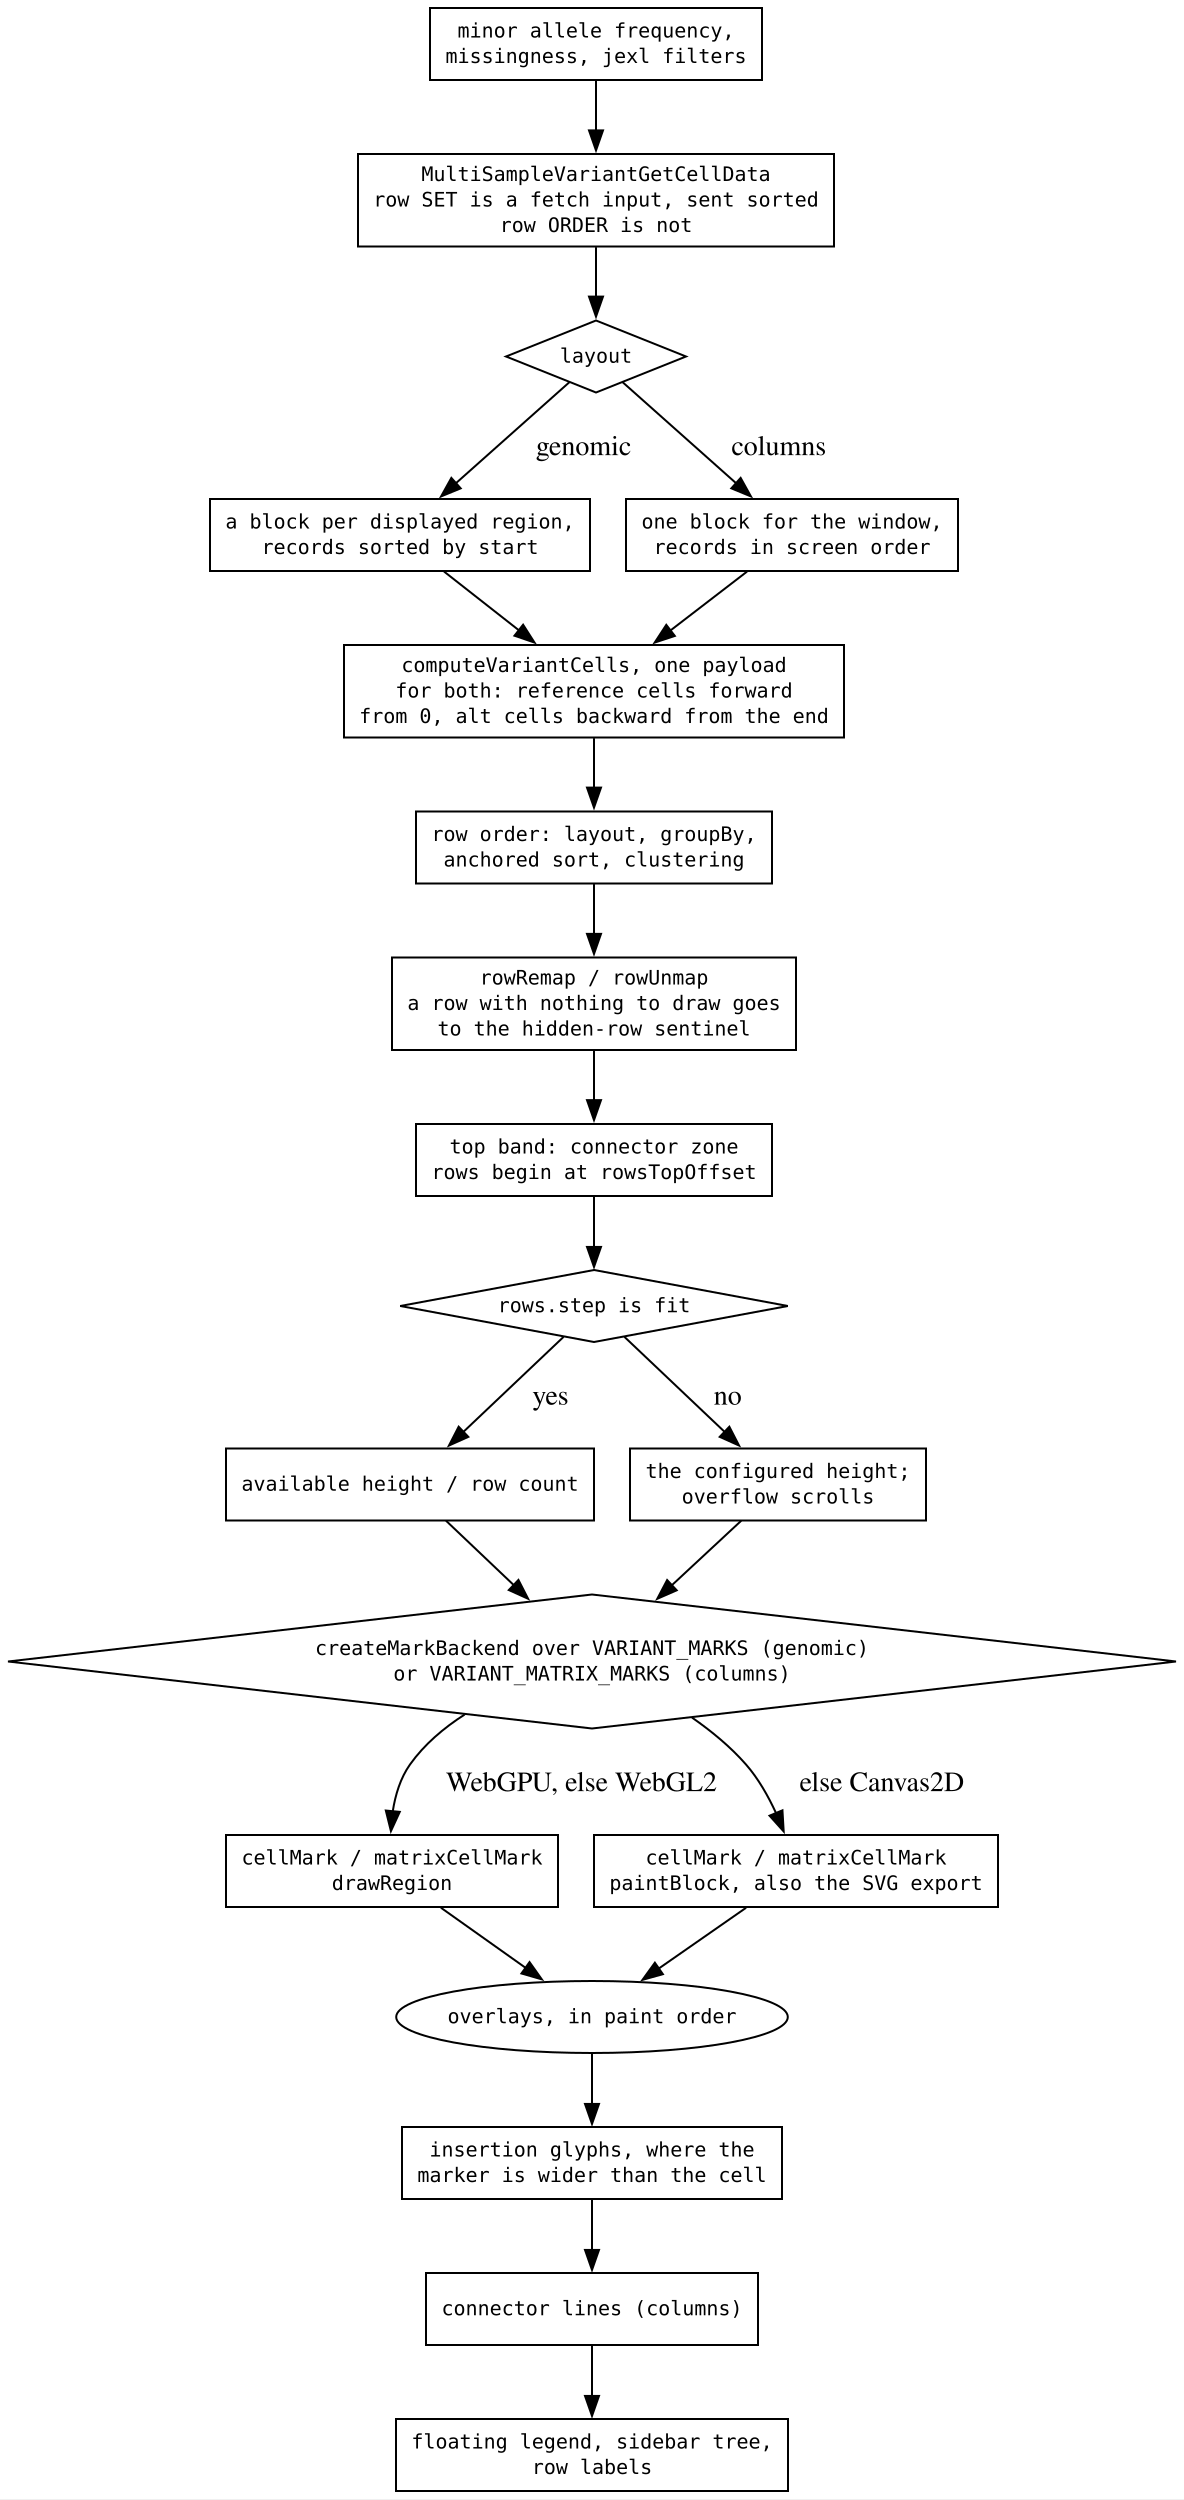
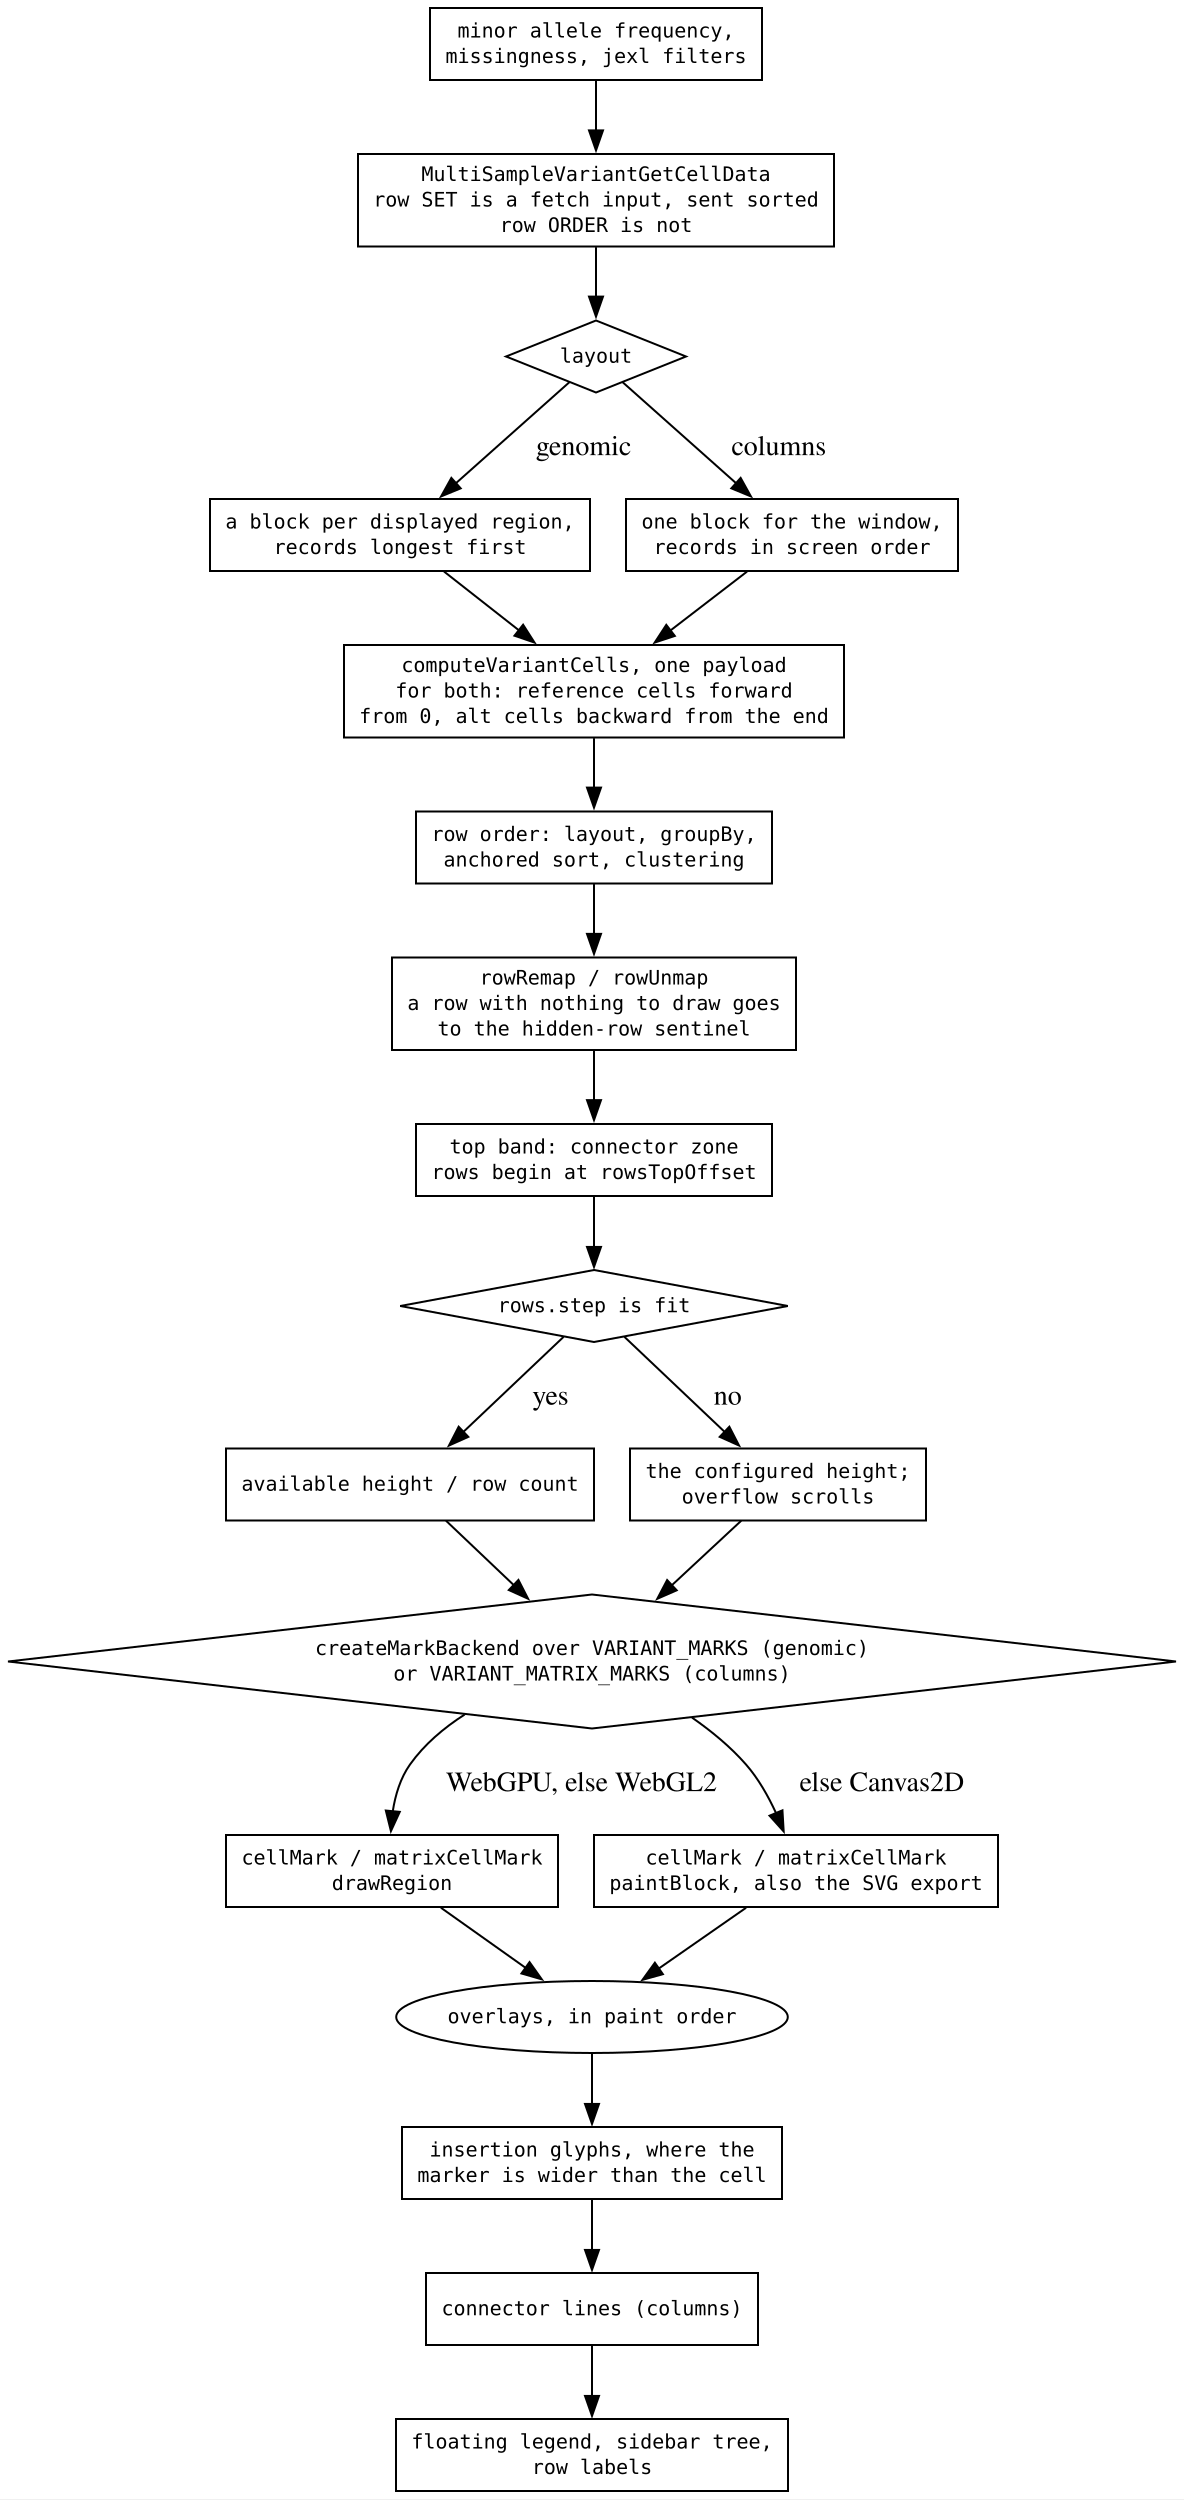
<svg xmlns="http://www.w3.org/2000/svg" width="592pt" height="1250pt" viewBox="0.00 0.00 592.00 1250.00">
  <g id="graph0" class="graph" transform="scale(1 1) rotate(0) translate(4 1245.5)">
    <polygon fill="white" stroke="none" points="-4,4 -4,-1245.5 588,-1245.5 588,4 -4,4" />
    <g id="node1" class="node">
      <polygon fill="none" stroke="black" points="294,-1085.25 249,-1067.25 294,-1049.25 339,-1067.25 294,-1085.25" />
      <text xml:space="preserve" text-anchor="middle" x="294" y="-1064.12" font-family="monospace" font-size="10.00">layout</text>
    </g>
    <g id="node6" class="node">
      <polygon fill="none" stroke="black" points="291,-996 101,-996 101,-960 291,-960 291,-996" />
      <text xml:space="preserve" text-anchor="middle" x="196" y="-981.25" font-family="monospace" font-size="10.00">a block per displayed region,</text>
-       <text xml:space="preserve" text-anchor="middle" x="196" y="-968.5" font-family="monospace" font-size="10.00">records sorted by start</text>
+       <text xml:space="preserve" text-anchor="middle" x="196" y="-968.5" font-family="monospace" font-size="10.00">records longest first</text>
    </g>
    <g id="edge3" class="edge">
      <path fill="none" stroke="black" d="M280.78,-1054.48C266.26,-1041.55 242.52,-1020.41 223.84,-1003.79" />
      <polygon fill="black" stroke="black" points="226.34,-1001.32 216.54,-997.29 221.68,-1006.55 226.34,-1001.32" />
      <text xml:space="preserve" text-anchor="middle" x="286.03" y="-1017.95" font-family="Times,serif" font-size="14.00"> genomic</text>
    </g>
    <g id="node7" class="node">
      <polygon fill="none" stroke="black" points="475,-996 309,-996 309,-960 475,-960 475,-996" />
      <text xml:space="preserve" text-anchor="middle" x="392" y="-981.25" font-family="monospace" font-size="10.00">one block for the window,</text>
      <text xml:space="preserve" text-anchor="middle" x="392" y="-968.5" font-family="monospace" font-size="10.00">records in screen order</text>
    </g>
    <g id="edge4" class="edge">
      <path fill="none" stroke="black" d="M307.22,-1054.48C321.74,-1041.55 345.48,-1020.41 364.16,-1003.79" />
      <polygon fill="black" stroke="black" points="366.32,-1006.55 371.46,-997.29 361.66,-1001.32 366.32,-1006.55" />
      <text xml:space="preserve" text-anchor="middle" x="383.65" y="-1017.95" font-family="Times,serif" font-size="14.00"> columns</text>
    </g>
    <g id="node2" class="node">
      <polygon fill="none" stroke="black" points="293,-610.5 196.09,-592.5 293,-574.5 389.91,-592.5 293,-610.5" />
      <text xml:space="preserve" text-anchor="middle" x="293" y="-589.38" font-family="monospace" font-size="10.00">rows.step is fit</text>
    </g>
    <g id="node12" class="node">
      <polygon fill="none" stroke="black" points="293,-521.25 109,-521.25 109,-485.25 293,-485.25 293,-521.25" />
      <text xml:space="preserve" text-anchor="middle" x="201" y="-500.12" font-family="monospace" font-size="10.00">available height / row count</text>
    </g>
    <g id="edge11" class="edge">
      <path fill="none" stroke="black" d="M277.81,-577.09C264.16,-564.15 243.82,-544.86 227.5,-529.38" />
      <polygon fill="black" stroke="black" points="230.15,-527.07 220.48,-522.73 225.33,-532.15 230.15,-527.07" />
      <text xml:space="preserve" text-anchor="middle" x="269.49" y="-543.2" font-family="Times,serif" font-size="14.00"> yes</text>
    </g>
    <g id="node13" class="node">
      <polygon fill="none" stroke="black" points="459,-521.25 311,-521.25 311,-485.25 459,-485.25 459,-521.25" />
      <text xml:space="preserve" text-anchor="middle" x="385" y="-506.5" font-family="monospace" font-size="10.00">the configured height;</text>
      <text xml:space="preserve" text-anchor="middle" x="385" y="-493.75" font-family="monospace" font-size="10.00">overflow scrolls</text>
    </g>
    <g id="edge12" class="edge">
      <path fill="none" stroke="black" d="M308.19,-577.09C321.84,-564.15 342.18,-544.86 358.5,-529.38" />
      <polygon fill="black" stroke="black" points="360.67,-532.15 365.52,-522.73 355.85,-527.07 360.67,-532.15" />
      <text xml:space="preserve" text-anchor="middle" x="358.12" y="-543.2" font-family="Times,serif" font-size="14.00"> no</text>
    </g>
    <g id="node3" class="node">
      <polygon fill="none" stroke="black" points="292,-448.25 0,-414.75 292,-381.25 584,-414.75 292,-448.25" />
      <text xml:space="preserve" text-anchor="middle" x="292" y="-418" font-family="monospace" font-size="10.00">createMarkBackend over VARIANT_MARKS (genomic)</text>
      <text xml:space="preserve" text-anchor="middle" x="292" y="-405.25" font-family="monospace" font-size="10.00">or VARIANT_MATRIX_MARKS (columns)</text>
    </g>
    <g id="node14" class="node">
      <polygon fill="none" stroke="black" points="275,-328 109,-328 109,-292 275,-292 275,-328" />
      <text xml:space="preserve" text-anchor="middle" x="192" y="-313.25" font-family="monospace" font-size="10.00">cellMark / matrixCellMark</text>
      <text xml:space="preserve" text-anchor="middle" x="192" y="-300.5" font-family="monospace" font-size="10.00">drawRegion</text>
    </g>
    <g id="edge15" class="edge">
      <path fill="none" stroke="black" d="M228.36,-388.26C217.87,-381.53 208.11,-373.27 201,-363.25 196.2,-356.49 193.67,-348.03 192.39,-339.89" />
      <polygon fill="black" stroke="black" points="195.88,-339.57 191.46,-329.94 188.91,-340.23 195.88,-339.57" />
      <text xml:space="preserve" text-anchor="middle" x="285" y="-349.95" font-family="Times,serif" font-size="14.00"> WebGPU, else WebGL2</text>
    </g>
    <g id="node15" class="node">
      <polygon fill="none" stroke="black" points="495,-328 293,-328 293,-292 495,-292 495,-328" />
      <text xml:space="preserve" text-anchor="middle" x="394" y="-313.25" font-family="monospace" font-size="10.00">cellMark / matrixCellMark</text>
      <text xml:space="preserve" text-anchor="middle" x="394" y="-300.5" font-family="monospace" font-size="10.00">paintBlock, also the SVG export</text>
    </g>
    <g id="edge16" class="edge">
      <path fill="none" stroke="black" d="M342.01,-386.7C351.76,-379.92 361.32,-372.04 369,-363.25 375.17,-356.2 380.16,-347.35 384.01,-338.96" />
      <polygon fill="black" stroke="black" points="387.22,-340.35 387.84,-329.77 380.76,-337.66 387.22,-340.35" />
      <text xml:space="preserve" text-anchor="middle" x="435.18" y="-349.95" font-family="Times,serif" font-size="14.00"> else Canvas2D</text>
    </g>
    <g id="node4" class="node">
      <polygon fill="none" stroke="black" points="377,-1241.5 211,-1241.5 211,-1205.5 377,-1205.5 377,-1241.5" />
      <text xml:space="preserve" text-anchor="middle" x="294" y="-1226.75" font-family="monospace" font-size="10.00">minor allele frequency,</text>
      <text xml:space="preserve" text-anchor="middle" x="294" y="-1214" font-family="monospace" font-size="10.00">missingness, jexl filters</text>
    </g>
    <g id="node5" class="node">
      <polygon fill="none" stroke="black" points="413,-1168.5 175,-1168.5 175,-1122.25 413,-1122.25 413,-1168.5" />
      <text xml:space="preserve" text-anchor="middle" x="294" y="-1155" font-family="monospace" font-size="10.00">MultiSampleVariantGetCellData</text>
      <text xml:space="preserve" text-anchor="middle" x="294" y="-1142.25" font-family="monospace" font-size="10.00">row SET is a fetch input, sent sorted</text>
      <text xml:space="preserve" text-anchor="middle" x="294" y="-1129.5" font-family="monospace" font-size="10.00">row ORDER is not</text>
    </g>
    <g id="edge1" class="edge">
      <path fill="none" stroke="black" d="M294,-1205.23C294,-1197.81 294,-1188.87 294,-1180.22" />
      <polygon fill="black" stroke="black" points="297.5,-1180.3 294,-1170.3 290.5,-1180.3 297.5,-1180.3" />
    </g>
    <g id="edge2" class="edge">
      <path fill="none" stroke="black" d="M294,-1121.95C294,-1114.17 294,-1105.33 294,-1097.11" />
      <polygon fill="black" stroke="black" points="297.5,-1097.2 294,-1087.2 290.5,-1097.2 297.5,-1097.2" />
    </g>
    <g id="node8" class="node">
      <polygon fill="none" stroke="black" points="418,-923 168,-923 168,-876.75 418,-876.75 418,-923" />
      <text xml:space="preserve" text-anchor="middle" x="293" y="-909.5" font-family="monospace" font-size="10.00">computeVariantCells, one payload</text>
      <text xml:space="preserve" text-anchor="middle" x="293" y="-896.75" font-family="monospace" font-size="10.00">for both: reference cells forward</text>
      <text xml:space="preserve" text-anchor="middle" x="293" y="-884" font-family="monospace" font-size="10.00">from 0, alt cells backward from the end</text>
    </g>
    <g id="edge5" class="edge">
      <path fill="none" stroke="black" d="M218.01,-959.73C229.08,-951.04 242.79,-940.28 255.46,-930.34" />
      <polygon fill="black" stroke="black" points="257.55,-933.15 263.25,-924.22 253.23,-927.64 257.55,-933.15" />
    </g>
    <g id="edge6" class="edge">
      <path fill="none" stroke="black" d="M369.54,-959.73C358.13,-950.96 343.97,-940.07 330.94,-930.05" />
      <polygon fill="black" stroke="black" points="333.41,-927.53 323.34,-924.21 329.14,-933.08 333.41,-927.53" />
    </g>
    <g id="node9" class="node">
      <polygon fill="none" stroke="black" points="382,-839.75 204,-839.75 204,-803.75 382,-803.75 382,-839.75" />
      <text xml:space="preserve" text-anchor="middle" x="293" y="-825" font-family="monospace" font-size="10.00">row order: layout, groupBy,</text>
      <text xml:space="preserve" text-anchor="middle" x="293" y="-812.25" font-family="monospace" font-size="10.00">anchored sort, clustering</text>
    </g>
    <g id="edge7" class="edge">
      <path fill="none" stroke="black" d="M293,-876.45C293,-868.67 293,-859.83 293,-851.61" />
      <polygon fill="black" stroke="black" points="296.5,-851.7 293,-841.7 289.5,-851.7 296.5,-851.7" />
    </g>
    <g id="node10" class="node">
      <polygon fill="none" stroke="black" points="394,-766.75 192,-766.75 192,-720.5 394,-720.5 394,-766.75" />
      <text xml:space="preserve" text-anchor="middle" x="293" y="-753.25" font-family="monospace" font-size="10.00">rowRemap / rowUnmap</text>
      <text xml:space="preserve" text-anchor="middle" x="293" y="-740.5" font-family="monospace" font-size="10.00">a row with nothing to draw goes</text>
      <text xml:space="preserve" text-anchor="middle" x="293" y="-727.75" font-family="monospace" font-size="10.00">to the hidden-row sentinel</text>
    </g>
    <g id="edge8" class="edge">
      <path fill="none" stroke="black" d="M293,-803.48C293,-796.06 293,-787.12 293,-778.47" />
      <polygon fill="black" stroke="black" points="296.5,-778.55 293,-768.55 289.5,-778.55 296.5,-778.55" />
    </g>
    <g id="node11" class="node">
      <polygon fill="none" stroke="black" points="382,-683.5 204,-683.5 204,-647.5 382,-647.5 382,-683.5" />
      <text xml:space="preserve" text-anchor="middle" x="293" y="-668.75" font-family="monospace" font-size="10.00">top band: connector zone</text>
      <text xml:space="preserve" text-anchor="middle" x="293" y="-656" font-family="monospace" font-size="10.00">rows begin at rowsTopOffset</text>
    </g>
    <g id="edge9" class="edge">
      <path fill="none" stroke="black" d="M293,-720.2C293,-712.42 293,-703.58 293,-695.36" />
      <polygon fill="black" stroke="black" points="296.5,-695.45 293,-685.45 289.5,-695.45 296.5,-695.45" />
    </g>
    <g id="edge10" class="edge">
      <path fill="none" stroke="black" d="M293,-647.31C293,-639.73 293,-630.6 293,-622.04" />
      <polygon fill="black" stroke="black" points="296.5,-622.04 293,-612.04 289.5,-622.04 296.5,-622.04" />
    </g>
    <g id="edge13" class="edge">
      <path fill="none" stroke="black" d="M218.98,-485.16C228.74,-475.88 241.21,-464.02 253.08,-452.75" />
      <polygon fill="black" stroke="black" points="255.22,-455.54 260.05,-446.12 250.4,-450.47 255.22,-455.54" />
    </g>
    <g id="edge14" class="edge">
      <path fill="none" stroke="black" d="M366.63,-485.16C356.65,-475.88 343.9,-464.02 331.78,-452.75" />
      <polygon fill="black" stroke="black" points="334.34,-450.35 324.63,-446.1 329.57,-455.48 334.34,-450.35" />
    </g>
    <g id="node16" class="node">
      <ellipse fill="none" stroke="black" cx="292" cy="-237" rx="97.9" ry="18" />
      <text xml:space="preserve" text-anchor="middle" x="292" y="-233.88" font-family="monospace" font-size="10.00">overlays, in paint order</text>
    </g>
    <g id="edge17" class="edge">
      <path fill="none" stroke="black" d="M216.46,-291.63C229.24,-282.56 245.06,-271.33 258.92,-261.49" />
      <polygon fill="black" stroke="black" points="260.77,-264.46 266.9,-255.82 256.72,-258.76 260.77,-264.46" />
    </g>
    <g id="edge18" class="edge">
      <path fill="none" stroke="black" d="M369.05,-291.63C355.92,-282.49 339.64,-271.16 325.43,-261.27" />
      <polygon fill="black" stroke="black" points="327.44,-258.41 317.23,-255.57 323.44,-264.15 327.44,-258.41" />
    </g>
    <g id="node17" class="node">
      <polygon fill="none" stroke="black" points="387,-182 197,-182 197,-146 387,-146 387,-182" />
      <text xml:space="preserve" text-anchor="middle" x="292" y="-167.25" font-family="monospace" font-size="10.00">insertion glyphs, where the</text>
      <text xml:space="preserve" text-anchor="middle" x="292" y="-154.5" font-family="monospace" font-size="10.00">marker is wider than the cell</text>
    </g>
    <g id="edge19" class="edge">
      <path fill="none" stroke="black" d="M292,-218.81C292,-211.23 292,-202.1 292,-193.54" />
      <polygon fill="black" stroke="black" points="295.5,-193.54 292,-183.54 288.5,-193.54 295.5,-193.54" />
    </g>
    <g id="node18" class="node">
      <polygon fill="none" stroke="black" points="375,-109 209,-109 209,-73 375,-73 375,-109" />
      <text xml:space="preserve" text-anchor="middle" x="292" y="-87.88" font-family="monospace" font-size="10.00">connector lines (columns)</text>
    </g>
    <g id="edge20" class="edge">
      <path fill="none" stroke="black" d="M292,-145.81C292,-138.23 292,-129.1 292,-120.54" />
      <polygon fill="black" stroke="black" points="295.5,-120.54 292,-110.54 288.5,-120.54 295.5,-120.54" />
    </g>
    <g id="node19" class="node">
      <polygon fill="none" stroke="black" points="390,-36 194,-36 194,0 390,0 390,-36" />
      <text xml:space="preserve" text-anchor="middle" x="292" y="-21.25" font-family="monospace" font-size="10.00">floating legend, sidebar tree,</text>
      <text xml:space="preserve" text-anchor="middle" x="292" y="-8.5" font-family="monospace" font-size="10.00">row labels</text>
    </g>
    <g id="edge21" class="edge">
      <path fill="none" stroke="black" d="M292,-72.81C292,-65.23 292,-56.1 292,-47.54" />
      <polygon fill="black" stroke="black" points="295.5,-47.54 292,-37.54 288.5,-47.54 295.5,-47.54" />
    </g>
  </g>
</svg>
